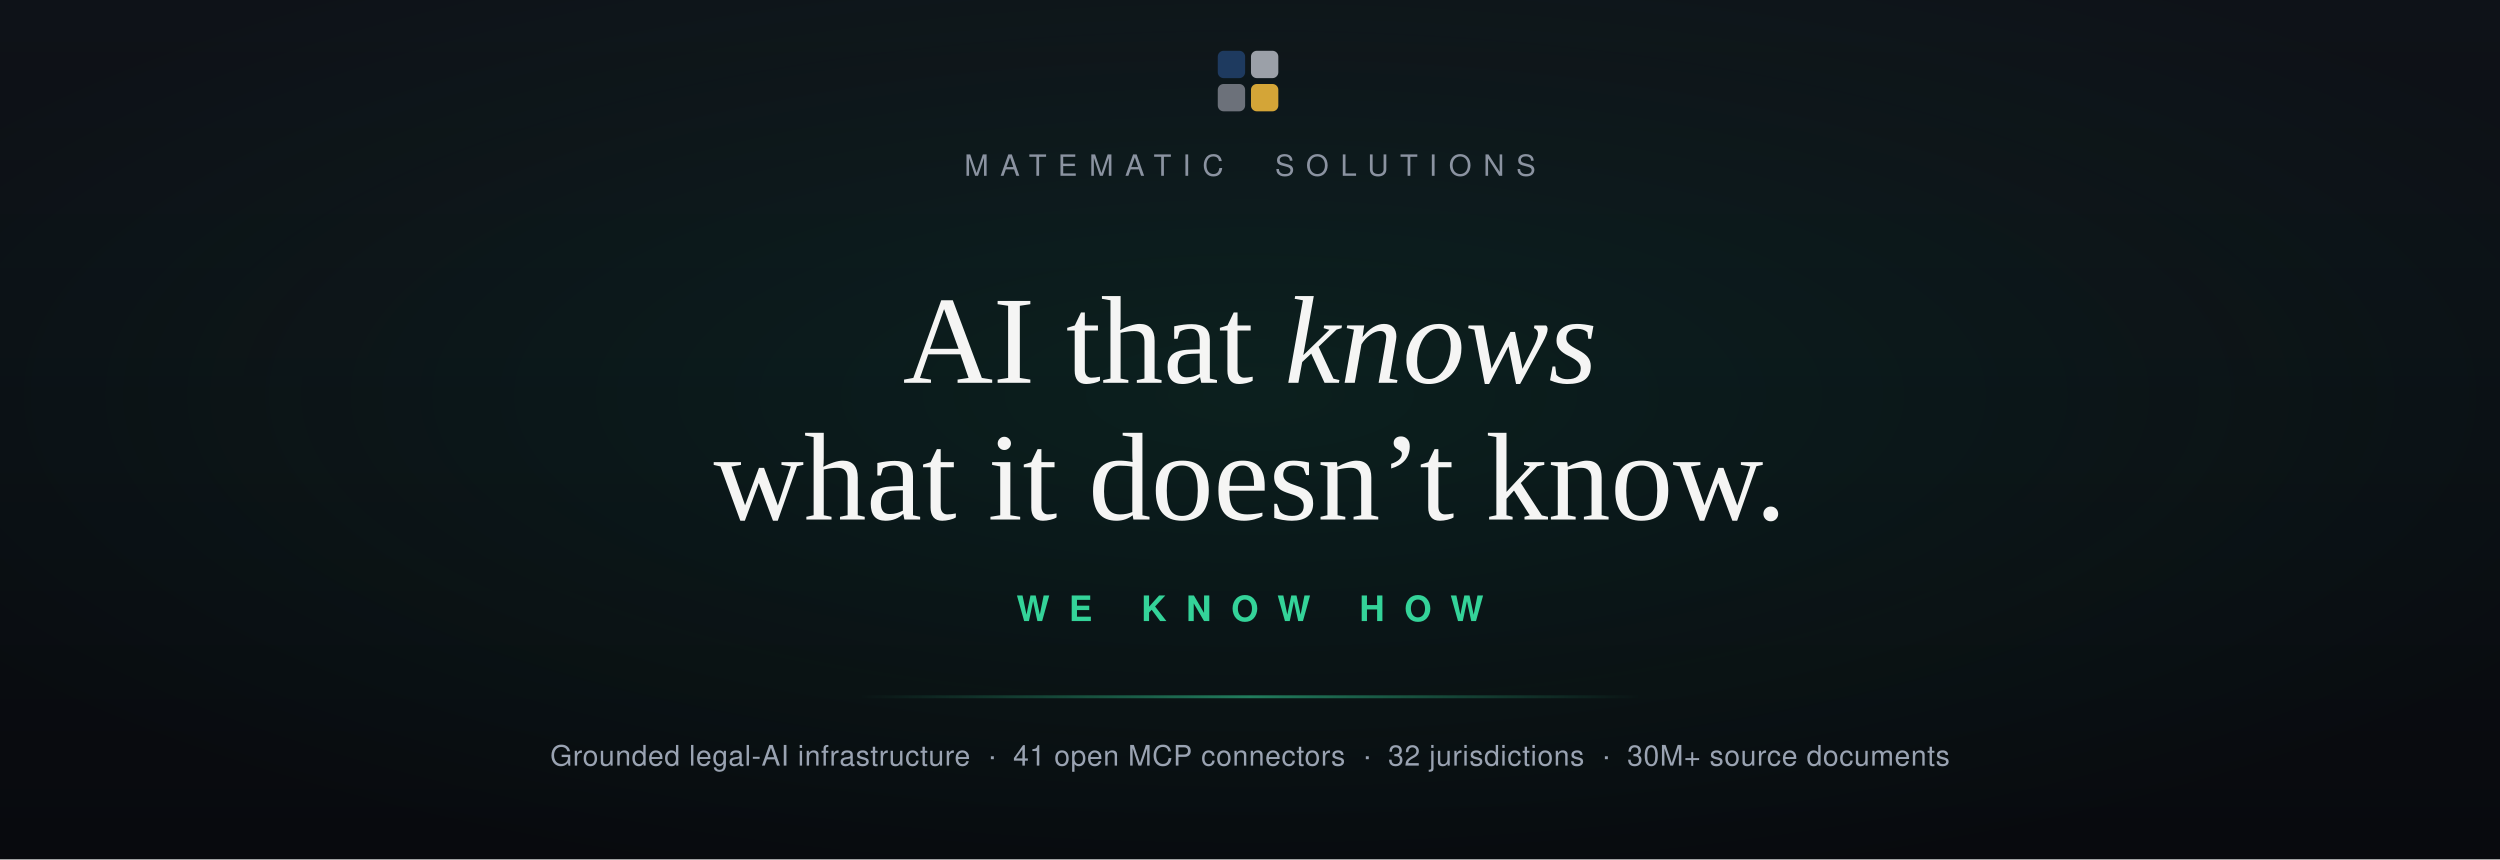
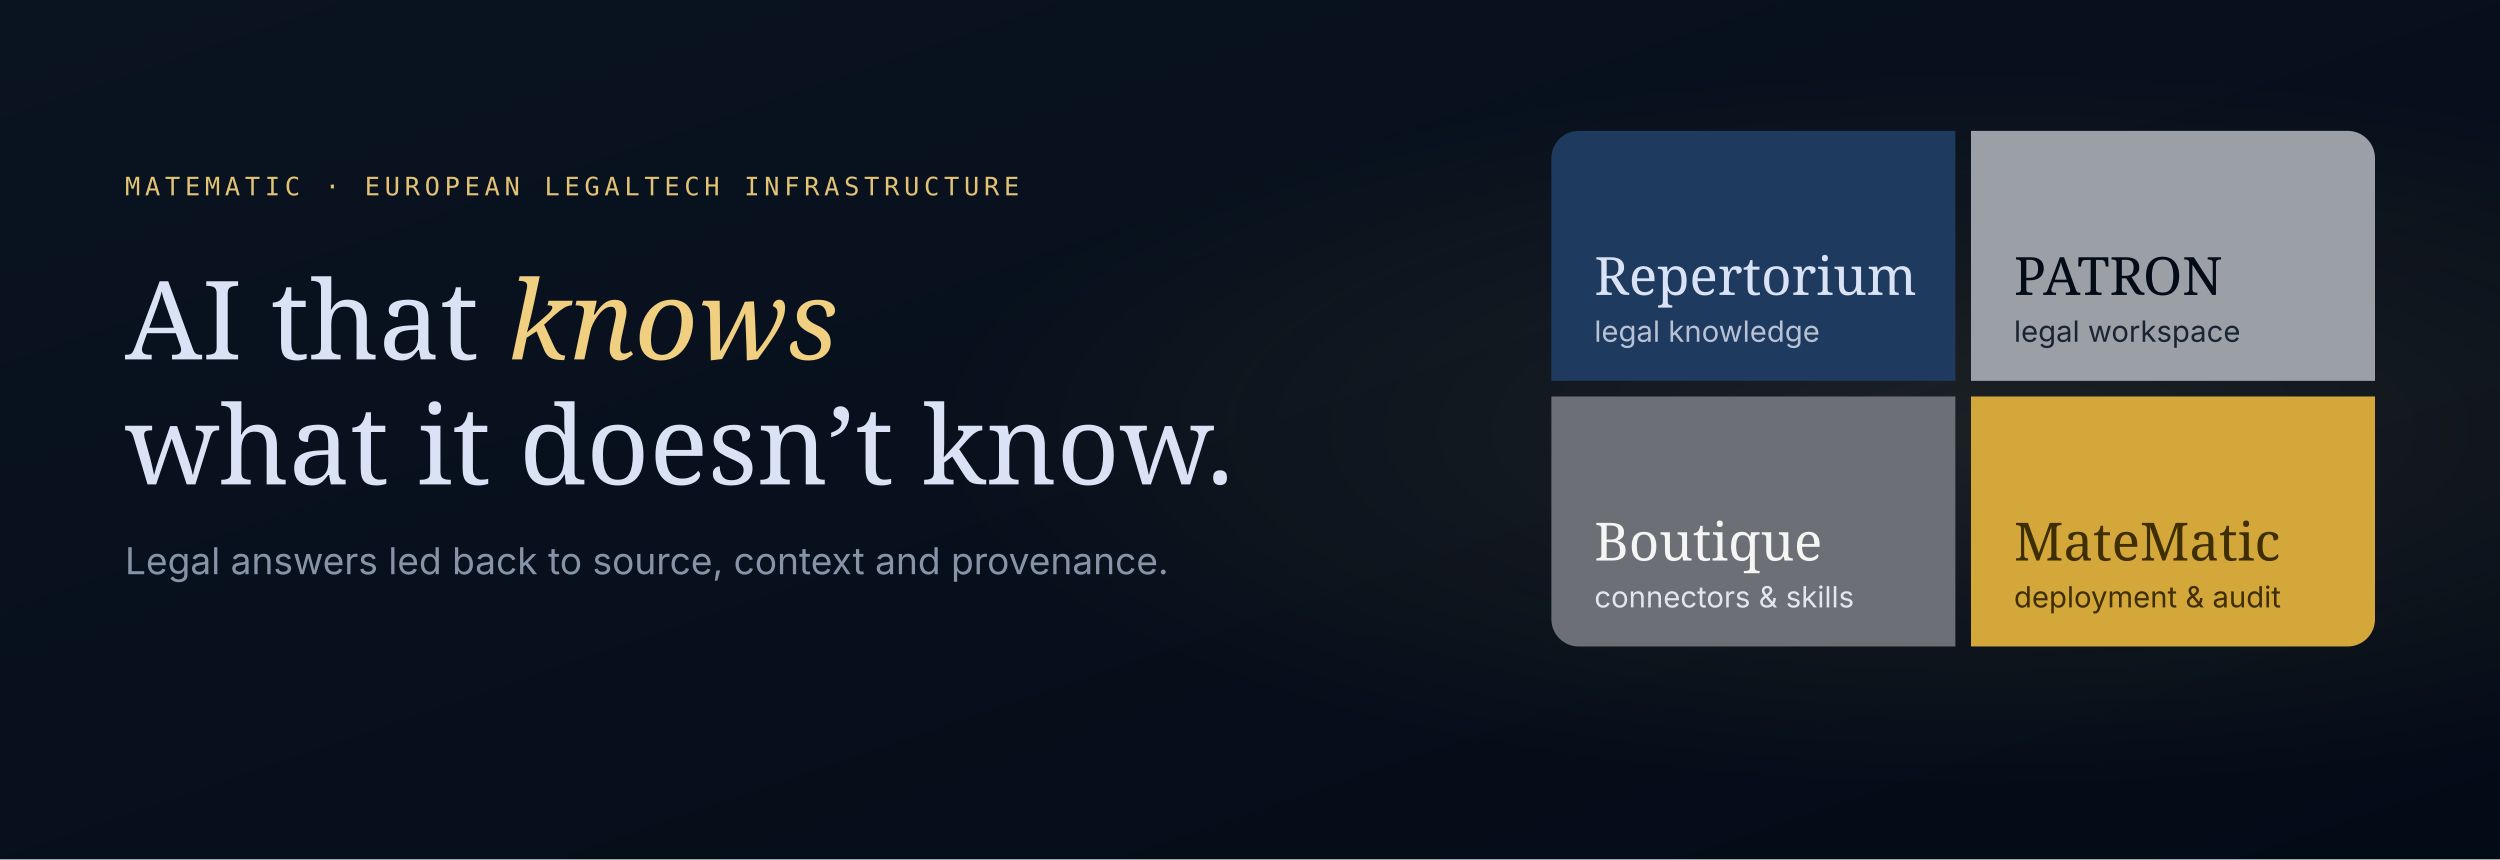
- <svg xmlns="http://www.w3.org/2000/svg" viewBox="0 0 1280 440" width="1280" height="440" role="img" aria-label="MateMatic Solutions - AI that knows what it doesn't know. We know how.">
+ <svg xmlns="http://www.w3.org/2000/svg" viewBox="0 0 1280 440" width="1280" height="440" role="img" aria-label="MateMatic - AI that knows what it doesn't know. Four layers: Repertorium, legal knowledge; PATRON, legal workspace; Boutique, connectors and skills; MateMatic, deployment and audit.">
  <defs>
-     <linearGradient id="bg" x1="0" y1="0" x2="0" y2="1">
-       <stop offset="0" stop-color="#0e1218" />
-       <stop offset="1" stop-color="#080a0e" />
+     <linearGradient id="bg" x1="0" y1="0" x2="1" y2="1">
+       <stop offset="0" stop-color="#0a1420" />
+       <stop offset="1" stop-color="#030b17" />
    </linearGradient>
-     <radialGradient id="glow" cx="50%" cy="46%" r="60%">
-       <stop offset="0" stop-color="#10b981" stop-opacity="0.10" />
-       <stop offset="1" stop-color="#10b981" stop-opacity="0" />
+     <radialGradient id="glow" cx="79%" cy="50%" r="42%">
+       <stop offset="0" stop-color="#e3c373" stop-opacity="0.10" />
+       <stop offset="1" stop-color="#e3c373" stop-opacity="0" />
    </radialGradient>
-     <linearGradient id="rule" x1="0" y1="0" x2="1" y2="0">
-       <stop offset="0" stop-color="#34d399" stop-opacity="0" />
-       <stop offset="0.5" stop-color="#34d399" stop-opacity="0.55" />
-       <stop offset="1" stop-color="#34d399" stop-opacity="0" />
-     </linearGradient>
  </defs>
  <rect width="1280" height="440" fill="url(#bg)" />
  <rect width="1280" height="440" fill="url(#glow)" />
-   <g transform="translate(623.5 26)">
-     <rect x="0" y="0" width="14" height="14" rx="3" fill="#1E3A5F" />
-     <rect x="17" y="0" width="14" height="14" rx="3" fill="#9BA0A8" />
-     <rect x="0" y="17" width="14" height="14" rx="3" fill="#6C717A" />
-     <rect x="17" y="17" width="14" height="14" rx="3" fill="#D4A537" />
+   <g id="guides" fill="none" stroke="none">
+     <rect id="phi-major" x="64" y="88" width="682.3" height="210" />
+     <rect id="phi-minor" x="794.3" y="67" width="421.7" height="264" />
  </g>
-   <text x="640" y="90" text-anchor="middle" font-family="'Helvetica Neue', Helvetica, Arial, sans-serif" font-size="15" letter-spacing="6" font-weight="500" fill="#8b93a1">MATEMATIC  SOLUTIONS</text>
-   <text x="640" y="196" text-anchor="middle" font-family="Georgia, 'Times New Roman', serif" font-size="64" fill="#f5f5f4">AI that <tspan font-style="italic">knows</tspan>
-   </text>
-   <text x="640" y="266" text-anchor="middle" font-family="Georgia, 'Times New Roman', serif" font-size="64" fill="#f5f5f4">what it doesn’t know.</text>
-   <text x="640" y="318" text-anchor="middle" font-family="'Helvetica Neue', Helvetica, Arial, sans-serif" font-size="18" letter-spacing="10" font-weight="600" fill="#34d399">WE KNOW HOW</text>
-   <rect x="440" y="356" width="400" height="1.5" fill="url(#rule)" />
-   <text x="640" y="392" text-anchor="middle" font-family="'Helvetica Neue', Helvetica, Arial, sans-serif" font-size="14.5" letter-spacing="0.3" fill="#9aa3b2">Grounded legal-AI infrastructure  ·  41 open MCP connectors  ·  32 jurisdictions  ·  30M+ source documents</text>
+   <g transform="translate(64 88)">
+     <text x="0" y="12" font-family="'JetBrains Mono', Consolas, monospace" font-size="13" letter-spacing="2.4" fill="#e3c373">MATEMATIC · EUROPEAN LEGALTECH INFRASTRUCTURE</text>
+     <text x="0" y="96" font-family="Fraunces, Charter, Georgia, serif" font-size="56" fill="#dae3f5">AI that <tspan font-style="italic" fill="#f0d080">knows</tspan>
+     </text>
+     <text x="0" y="160" font-family="Fraunces, Charter, Georgia, serif" font-size="56" fill="#dae3f5">what it doesn’t know.</text>
+     <text x="0" y="206" font-family="Inter, 'Helvetica Neue', Arial, sans-serif" font-size="19" fill="#8794a8">Legal answers led back to source, context and provenance.</text>
+   </g>
+   <g transform="translate(794.3 67)" font-family="Inter, 'Helvetica Neue', Arial, sans-serif">
+     <path d="M 14 0 H 206.85 V 128 H 0 V 14 A 14 14 0 0 1 14 0 Z" fill="#1f3a5f" />
+     <path d="M 214.85 0 H 407.7 A 14 14 0 0 1 421.7 14 V 128 H 214.85 Z" fill="#9aa0a6" />
+     <path d="M 0 136 H 206.85 V 264 H 14 A 14 14 0 0 1 0 250 Z" fill="#6c6f76" />
+     <path d="M 214.85 136 H 421.7 V 250 A 14 14 0 0 1 407.7 264 H 214.85 Z" fill="#d4a73a" />
+     <text x="22" y="84" font-family="Fraunces, Charter, Georgia, serif" font-size="27" fill="#dae3f5">Repertorium</text>
+     <text x="22" y="108" font-size="15" fill="#b7c2d4">legal knowledge</text>
+     <text x="236.85" y="84" font-family="Fraunces, Charter, Georgia, serif" font-size="27" fill="#030b17">PATRON</text>
+     <text x="236.85" y="108" font-size="15" fill="#1a2433">legal workspace</text>
+     <text x="22" y="220" font-family="Fraunces, Charter, Georgia, serif" font-size="27" fill="#f5f5f4">Boutique</text>
+     <text x="22" y="244" font-size="15" fill="#e4e6ea">connectors &amp; skills</text>
+     <text x="236.85" y="220" font-family="Fraunces, Charter, Georgia, serif" font-size="27" fill="#3e2e00">MateMatic</text>
+     <text x="236.85" y="244" font-size="15" fill="#3e2e00">deployment &amp; audit</text>
+   </g>
</svg>
